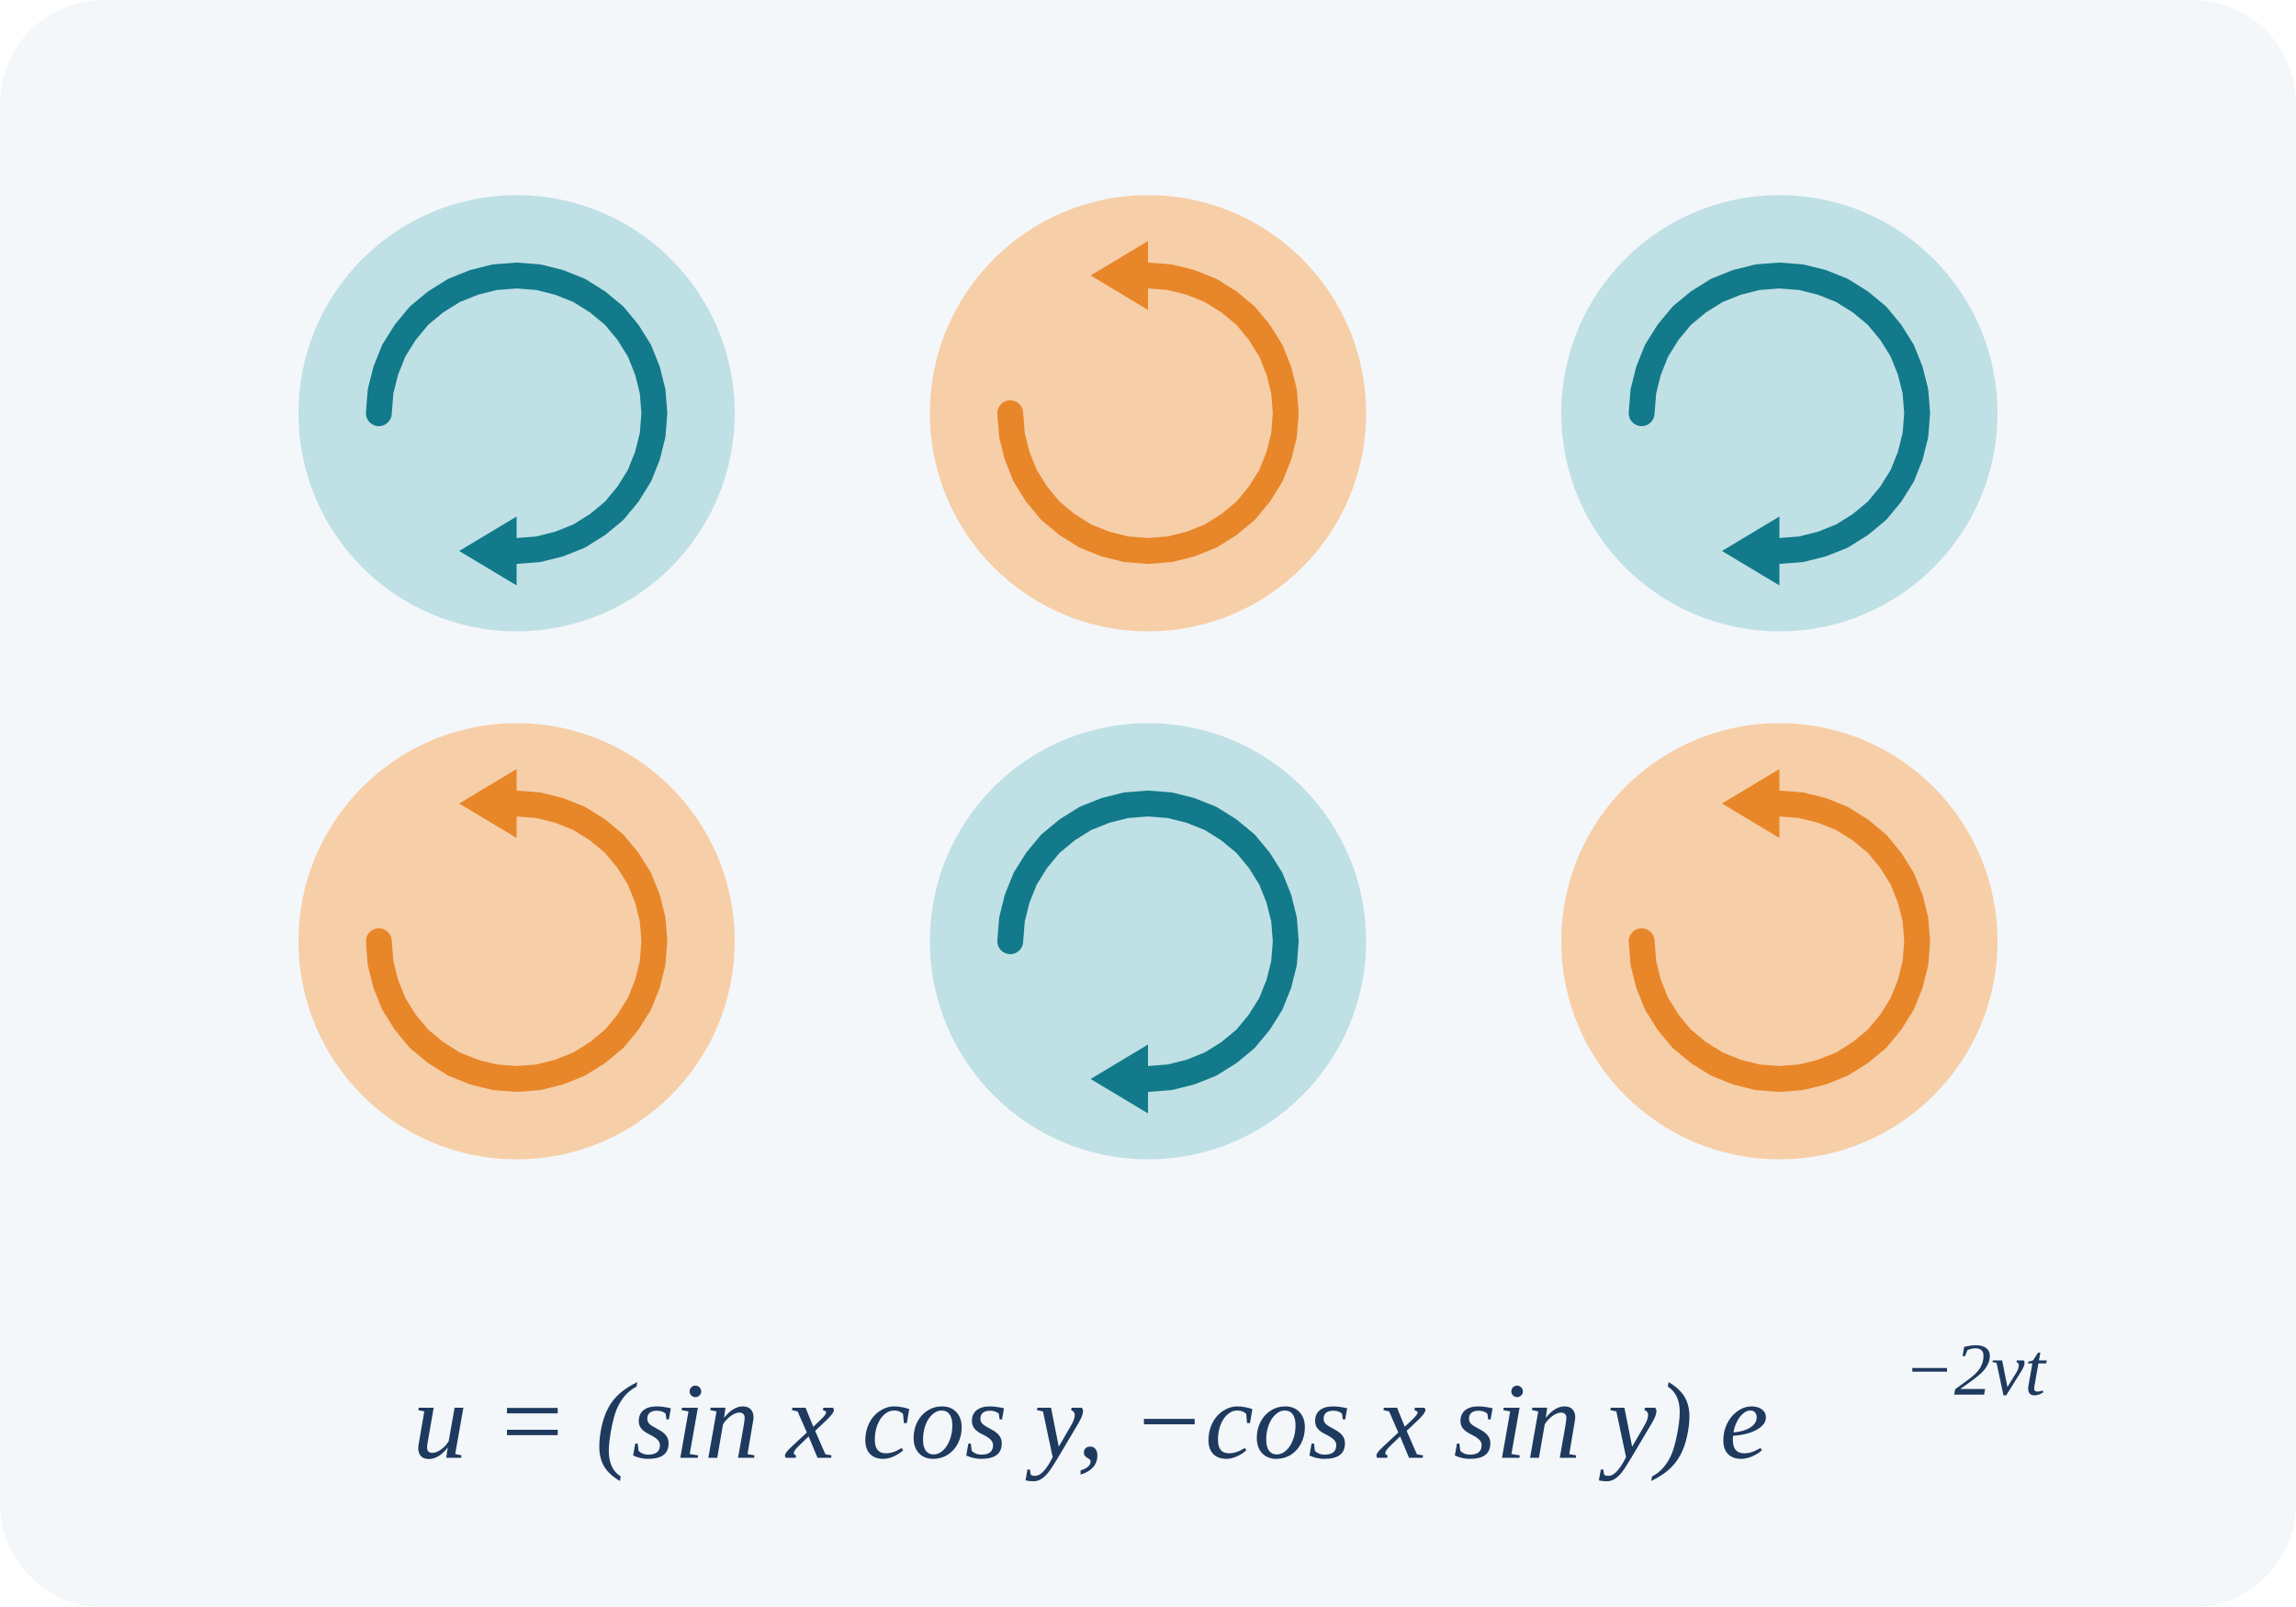
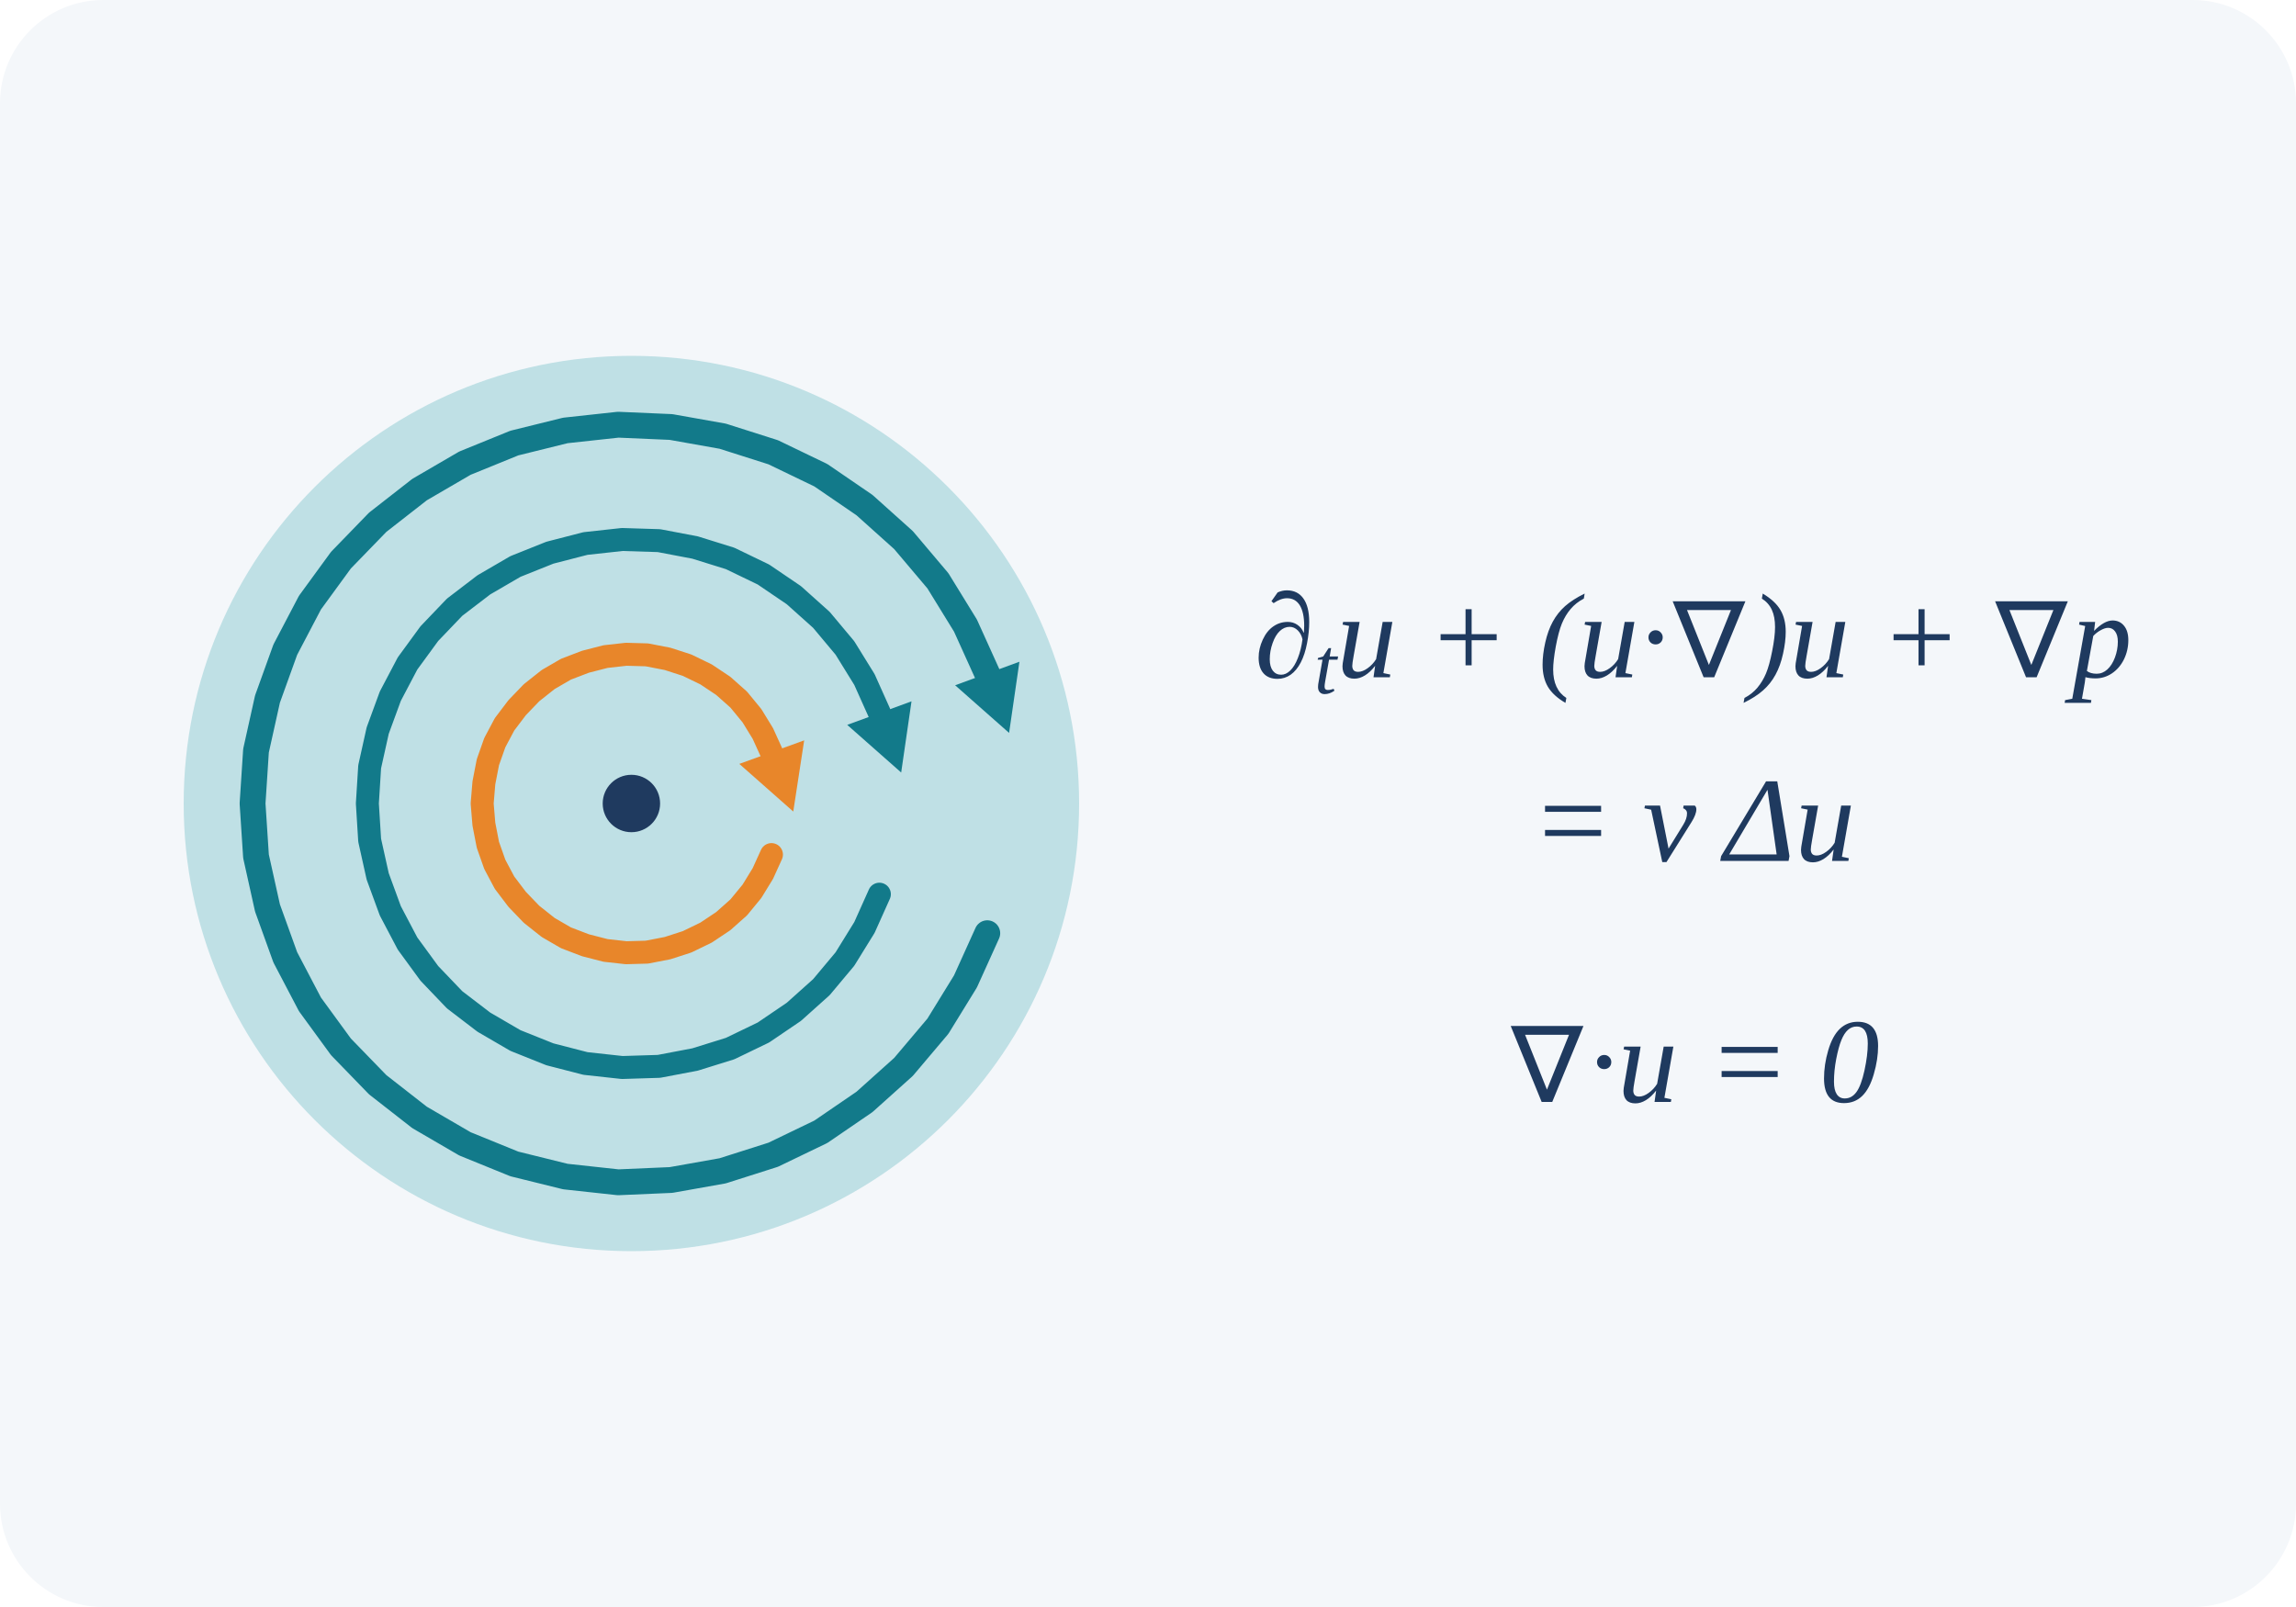
<svg xmlns="http://www.w3.org/2000/svg" viewBox="0 0 400 280" width="400" height="280">
  <rect width="400" height="280" rx="18" fill="#f4f7fa" />
-   <circle cx="90" cy="72" r="38" fill="#bfe0e5" />
-   <polyline points="66.0,72.0 66.3,68.2 67.2,64.6 68.6,61.1 70.6,57.9 73.0,55.0 75.9,52.6 79.1,50.6 82.6,49.2 86.2,48.3 90.0,48.0 93.8,48.3 97.4,49.2 100.9,50.6 104.1,52.6 107.0,55.0 109.4,57.9 111.4,61.1 112.8,64.6 113.7,68.2 114.0,72.0 113.7,75.8 112.8,79.4 111.4,82.9 109.4,86.1 107.0,89.0 104.1,91.4 100.9,93.4 97.4,94.8 93.8,95.7 90.0,96.0" fill="none" stroke="#127a8a" stroke-width="4.5" stroke-linecap="round" stroke-linejoin="round" />
-   <polygon points="80.0,96.0 90.0,90.0 90.0,102.0" fill="#127a8a" />
-   <circle cx="90" cy="164" r="38" fill="#f6cfa8" />
-   <polyline points="66.0,164.0 66.3,167.8 67.2,171.4 68.6,174.9 70.6,178.1 73.0,181.0 75.9,183.4 79.1,185.4 82.6,186.8 86.2,187.7 90.0,188.0 93.8,187.7 97.4,186.8 100.9,185.4 104.1,183.4 107.0,181.0 109.4,178.1 111.4,174.9 112.8,171.4 113.7,167.8 114.0,164.0 113.7,160.2 112.8,156.6 111.4,153.1 109.4,149.9 107.0,147.0 104.1,144.6 100.9,142.6 97.4,141.2 93.8,140.3 90.0,140.0" fill="none" stroke="#e8862a" stroke-width="4.5" stroke-linecap="round" stroke-linejoin="round" />
-   <polygon points="80.0,140.0 90.0,146.0 90.0,134.0" fill="#e8862a" />
-   <circle cx="200" cy="72" r="38" fill="#f6cfa8" />
-   <polyline points="176.0,72.0 176.3,75.8 177.2,79.4 178.6,82.9 180.6,86.1 183.0,89.0 185.9,91.4 189.1,93.4 192.6,94.8 196.2,95.7 200.0,96.0 203.8,95.7 207.4,94.8 210.9,93.4 214.1,91.4 217.0,89.0 219.4,86.1 221.4,82.9 222.8,79.4 223.7,75.8 224.0,72.0 223.7,68.2 222.8,64.6 221.4,61.1 219.4,57.9 217.0,55.0 214.1,52.6 210.9,50.6 207.4,49.2 203.8,48.3 200.0,48.0" fill="none" stroke="#e8862a" stroke-width="4.5" stroke-linecap="round" stroke-linejoin="round" />
-   <polygon points="190.0,48.0 200.0,54.0 200.0,42.0" fill="#e8862a" />
-   <circle cx="200" cy="164" r="38" fill="#bfe0e5" />
-   <polyline points="176.0,164.0 176.3,160.2 177.2,156.6 178.6,153.1 180.6,149.9 183.0,147.0 185.9,144.6 189.1,142.6 192.6,141.2 196.2,140.3 200.0,140.0 203.8,140.3 207.4,141.2 210.9,142.6 214.1,144.6 217.0,147.0 219.4,149.9 221.4,153.1 222.8,156.6 223.7,160.2 224.0,164.0 223.7,167.8 222.8,171.4 221.4,174.9 219.4,178.1 217.0,181.0 214.1,183.4 210.9,185.4 207.4,186.8 203.8,187.7 200.0,188.0" fill="none" stroke="#127a8a" stroke-width="4.5" stroke-linecap="round" stroke-linejoin="round" />
-   <polygon points="190.0,188.0 200.0,182.0 200.0,194.0" fill="#127a8a" />
-   <circle cx="310" cy="72" r="38" fill="#bfe0e5" />
-   <polyline points="286.0,72.0 286.3,68.2 287.2,64.6 288.6,61.1 290.6,57.9 293.0,55.0 295.9,52.6 299.1,50.6 302.6,49.2 306.2,48.3 310.0,48.0 313.8,48.3 317.4,49.2 320.9,50.6 324.1,52.6 327.0,55.0 329.4,57.9 331.4,61.1 332.8,64.6 333.7,68.2 334.0,72.0 333.7,75.8 332.8,79.4 331.4,82.9 329.4,86.1 327.0,89.0 324.1,91.4 320.9,93.4 317.4,94.8 313.8,95.7 310.0,96.0" fill="none" stroke="#127a8a" stroke-width="4.5" stroke-linecap="round" stroke-linejoin="round" />
-   <polygon points="300.0,96.0 310.0,90.0 310.0,102.0" fill="#127a8a" />
-   <circle cx="310" cy="164" r="38" fill="#f6cfa8" />
-   <polyline points="286.0,164.0 286.3,167.8 287.2,171.4 288.6,174.9 290.6,178.1 293.0,181.0 295.9,183.4 299.1,185.4 302.6,186.8 306.2,187.7 310.0,188.0 313.8,187.7 317.4,186.8 320.9,185.4 324.1,183.4 327.0,181.0 329.4,178.1 331.4,174.9 332.8,171.4 333.7,167.8 334.0,164.0 333.7,160.2 332.8,156.6 331.4,153.1 329.4,149.9 327.0,147.0 324.1,144.6 320.9,142.6 317.4,141.2 313.8,140.3 310.0,140.0" fill="none" stroke="#e8862a" stroke-width="4.5" stroke-linecap="round" stroke-linejoin="round" />
-   <polygon points="300.0,140.0 310.0,146.0 310.0,134.0" fill="#e8862a" />
-   <text x="190" y="254" font-family="STIX Two Text, Times New Roman, Times, serif" font-size="19" font-style="italic" fill="#1f3a5f" text-anchor="middle">u = (sin x cos y, −cos x sin y) e</text>
-   <text x="344" y="243" font-family="STIX Two Text, Times New Roman, Times, serif" font-size="13" font-style="italic" fill="#1f3a5f" text-anchor="middle">−2νt</text>
+   <circle cx="110" cy="140" r="78" fill="#bfe0e5" />
+   <polyline points="172.0,162.6 168.2,171.0 163.4,178.8 157.4,185.9 150.6,192.0 143.0,197.2 134.7,201.2 125.9,204.0 116.9,205.6 107.7,206.0 98.5,205.0 89.6,202.8 81.0,199.3 73.1,194.7 65.8,189.0 59.4,182.4 54.0,175.0 49.7,166.8 46.6,158.2 44.6,149.2 44.0,140.0 44.6,130.8 46.6,121.8 49.7,113.2 54.0,105.0 59.4,97.6 65.8,91.0 73.1,85.3 81.0,80.7 89.6,77.2 98.5,75.0 107.7,74.0 116.9,74.4 125.9,76.0 134.7,78.8 143.0,82.8 150.6,88.0 157.4,94.1 163.4,101.2 168.2,109.0 172.0,117.4" fill="none" stroke="#127a8a" stroke-width="4.5" stroke-linecap="round" stroke-linejoin="round" />
+   <polygon points="175.8,127.7 166.4,119.4 177.6,115.3" fill="#127a8a" />
+   <polyline points="153.2,155.8 150.6,161.6 147.2,167.1 143.1,172.0 138.3,176.3 133.0,179.9 127.2,182.7 121.1,184.6 114.8,185.8 108.4,186.0 102.0,185.3 95.8,183.7 89.8,181.3 84.3,178.1 79.2,174.2 74.8,169.6 71.0,164.4 68.0,158.7 65.8,152.7 64.4,146.4 64.0,140.0 64.4,133.6 65.8,127.3 68.0,121.3 71.0,115.6 74.8,110.4 79.2,105.8 84.3,101.9 89.8,98.7 95.8,96.3 102.0,94.7 108.4,94.0 114.8,94.2 121.1,95.4 127.2,97.3 133.0,100.1 138.3,103.7 143.1,108.0 147.2,112.9 150.6,118.4 153.2,124.2" fill="none" stroke="#127a8a" stroke-width="4" stroke-linecap="round" stroke-linejoin="round" />
+   <polygon points="157.0,134.6 147.6,126.3 158.8,122.2" fill="#127a8a" />
+   <polyline points="134.4,148.9 132.9,152.2 131.0,155.3 128.7,158.1 126.0,160.5 123.0,162.5 119.7,164.1 116.3,165.2 112.7,165.9 109.1,166.0 105.5,165.6 102.0,164.7 98.6,163.4 95.5,161.6 92.6,159.3 90.1,156.7 87.9,153.8 86.2,150.6 85.0,147.2 84.3,143.6 84.0,140.0 84.3,136.4 85.0,132.8 86.2,129.4 87.9,126.2 90.1,123.3 92.6,120.7 95.5,118.4 98.6,116.6 102.0,115.3 105.5,114.4 109.1,114.0 112.7,114.1 116.3,114.8 119.7,115.9 123.0,117.5 126.0,119.5 128.7,121.9 131.0,124.7 132.9,127.8 134.4,131.1" fill="none" stroke="#e8862a" stroke-width="4" stroke-linecap="round" stroke-linejoin="round" />
+   <polygon points="138.2,141.4 128.8,133.1 140.1,129.0" fill="#e8862a" />
+   <circle cx="110" cy="140" r="5" fill="#1f3a5f" />
+   <text x="295" y="118" font-family="STIX Two Text, Times New Roman, Times, serif" font-size="21" font-style="italic" fill="#1f3a5f" text-anchor="middle">∂<tspan baseline-shift="sub" font-size="14">t</tspan>u + (u·∇)u + ∇p</text>
+   <text x="295" y="150" font-family="STIX Two Text, Times New Roman, Times, serif" font-size="21" font-style="italic" fill="#1f3a5f" text-anchor="middle">= ν Δu</text>
+   <text x="295" y="192" font-family="STIX Two Text, Times New Roman, Times, serif" font-size="21" font-style="italic" fill="#1f3a5f" text-anchor="middle">∇·u = 0</text>
</svg>
